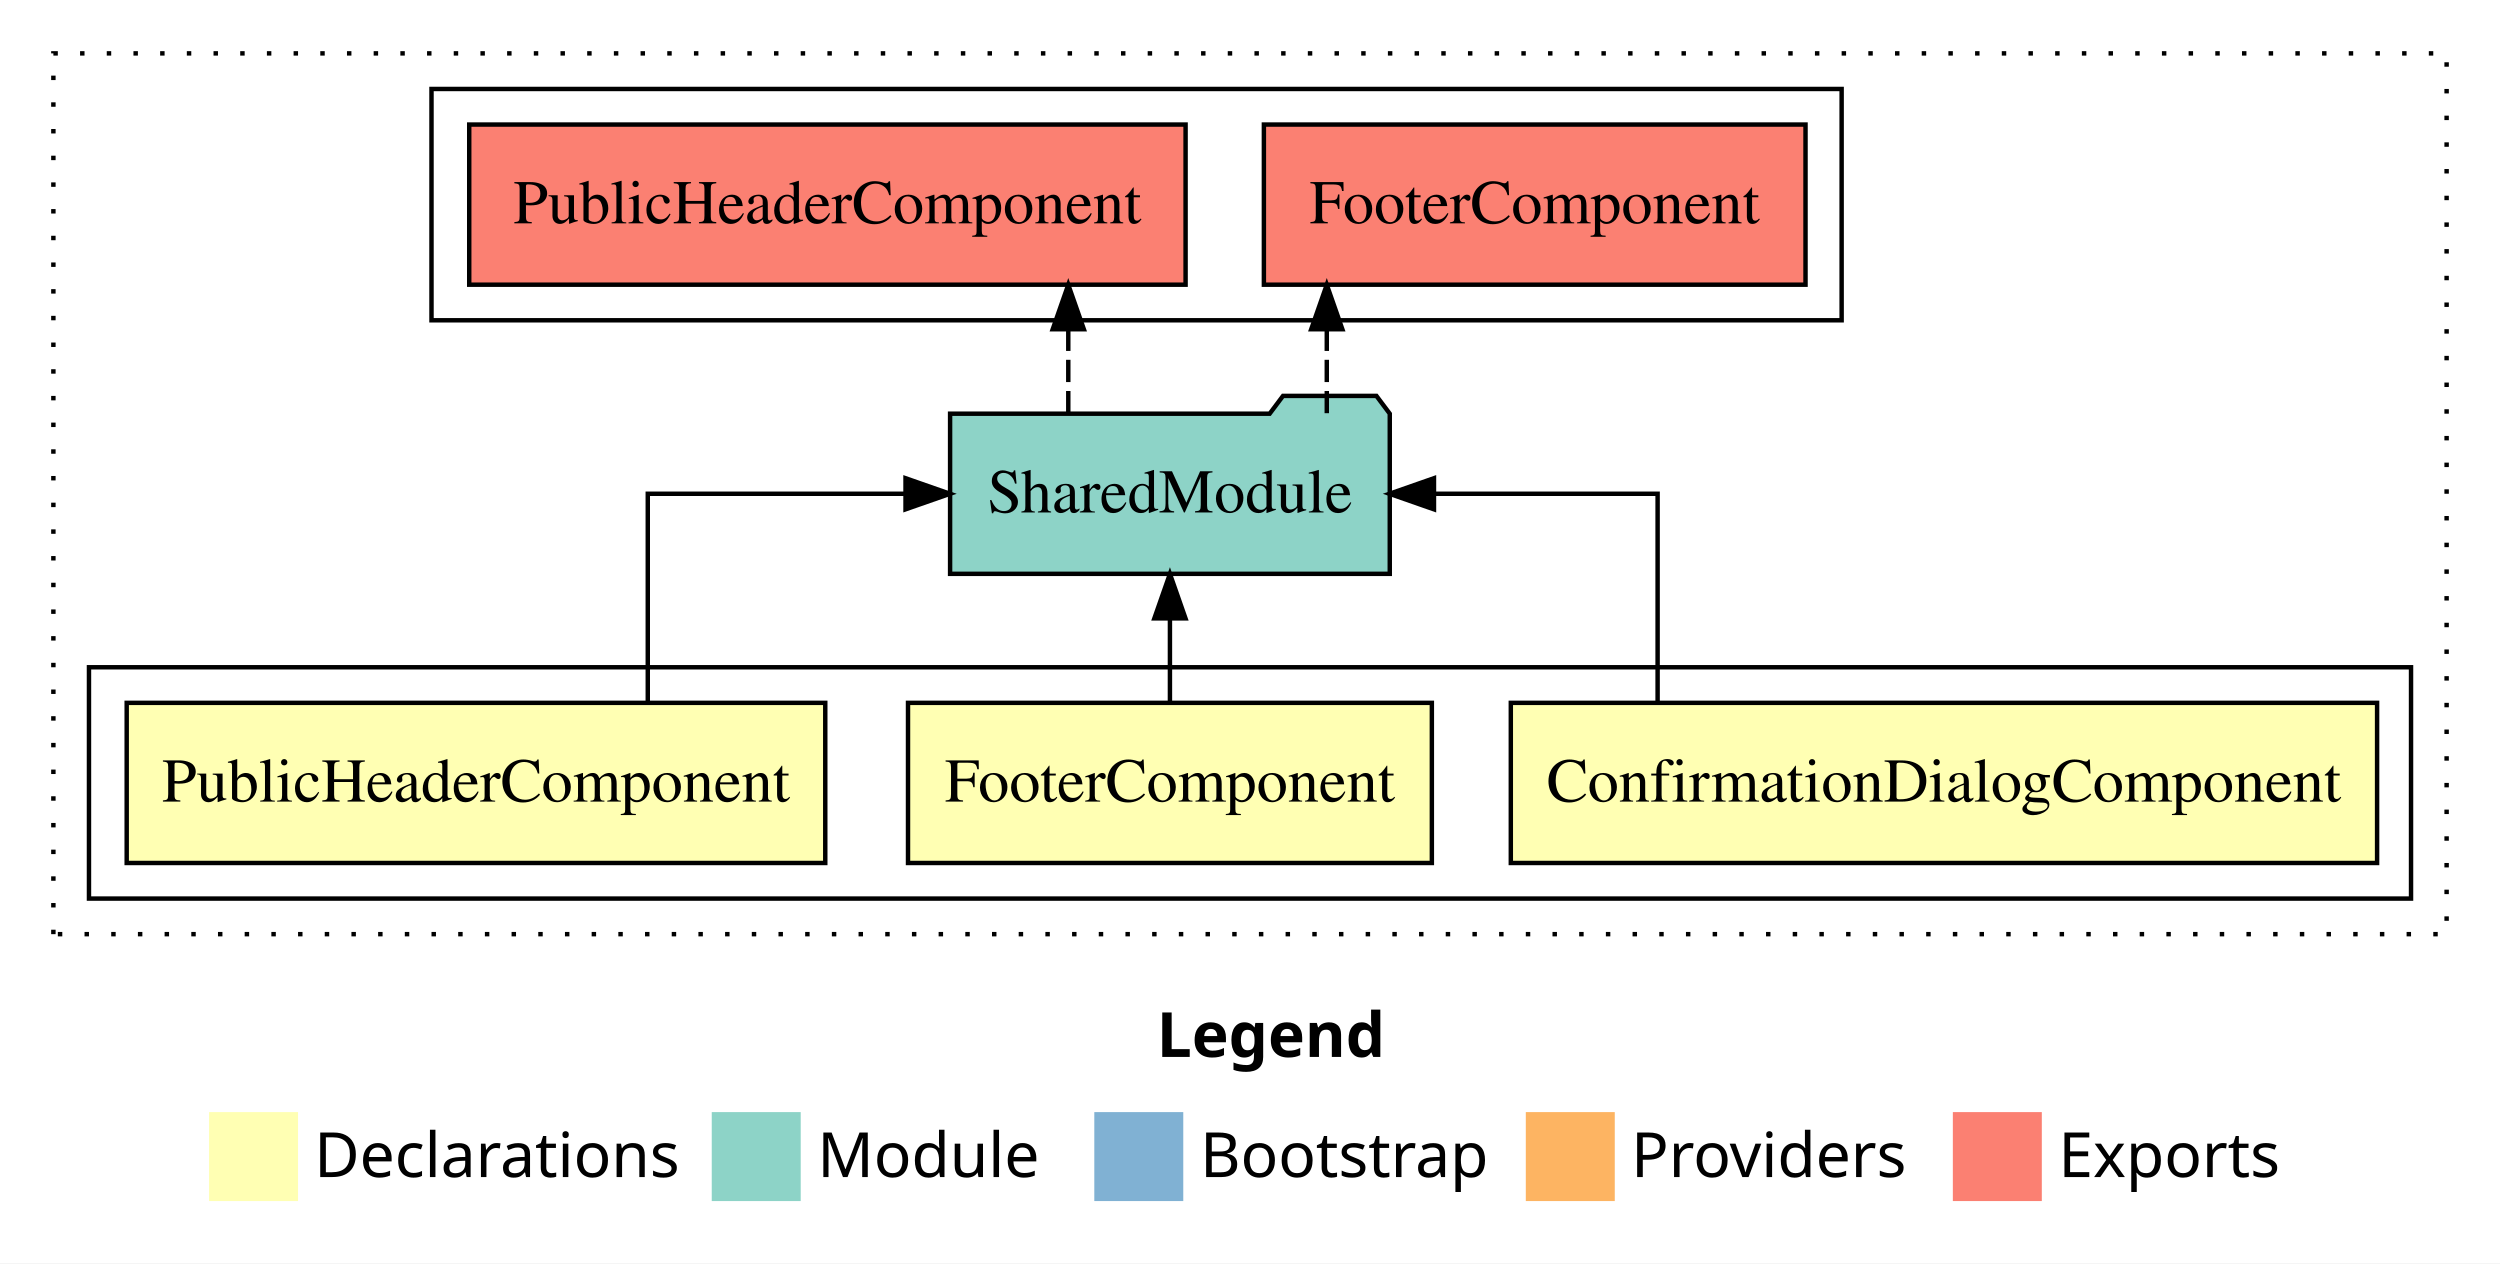
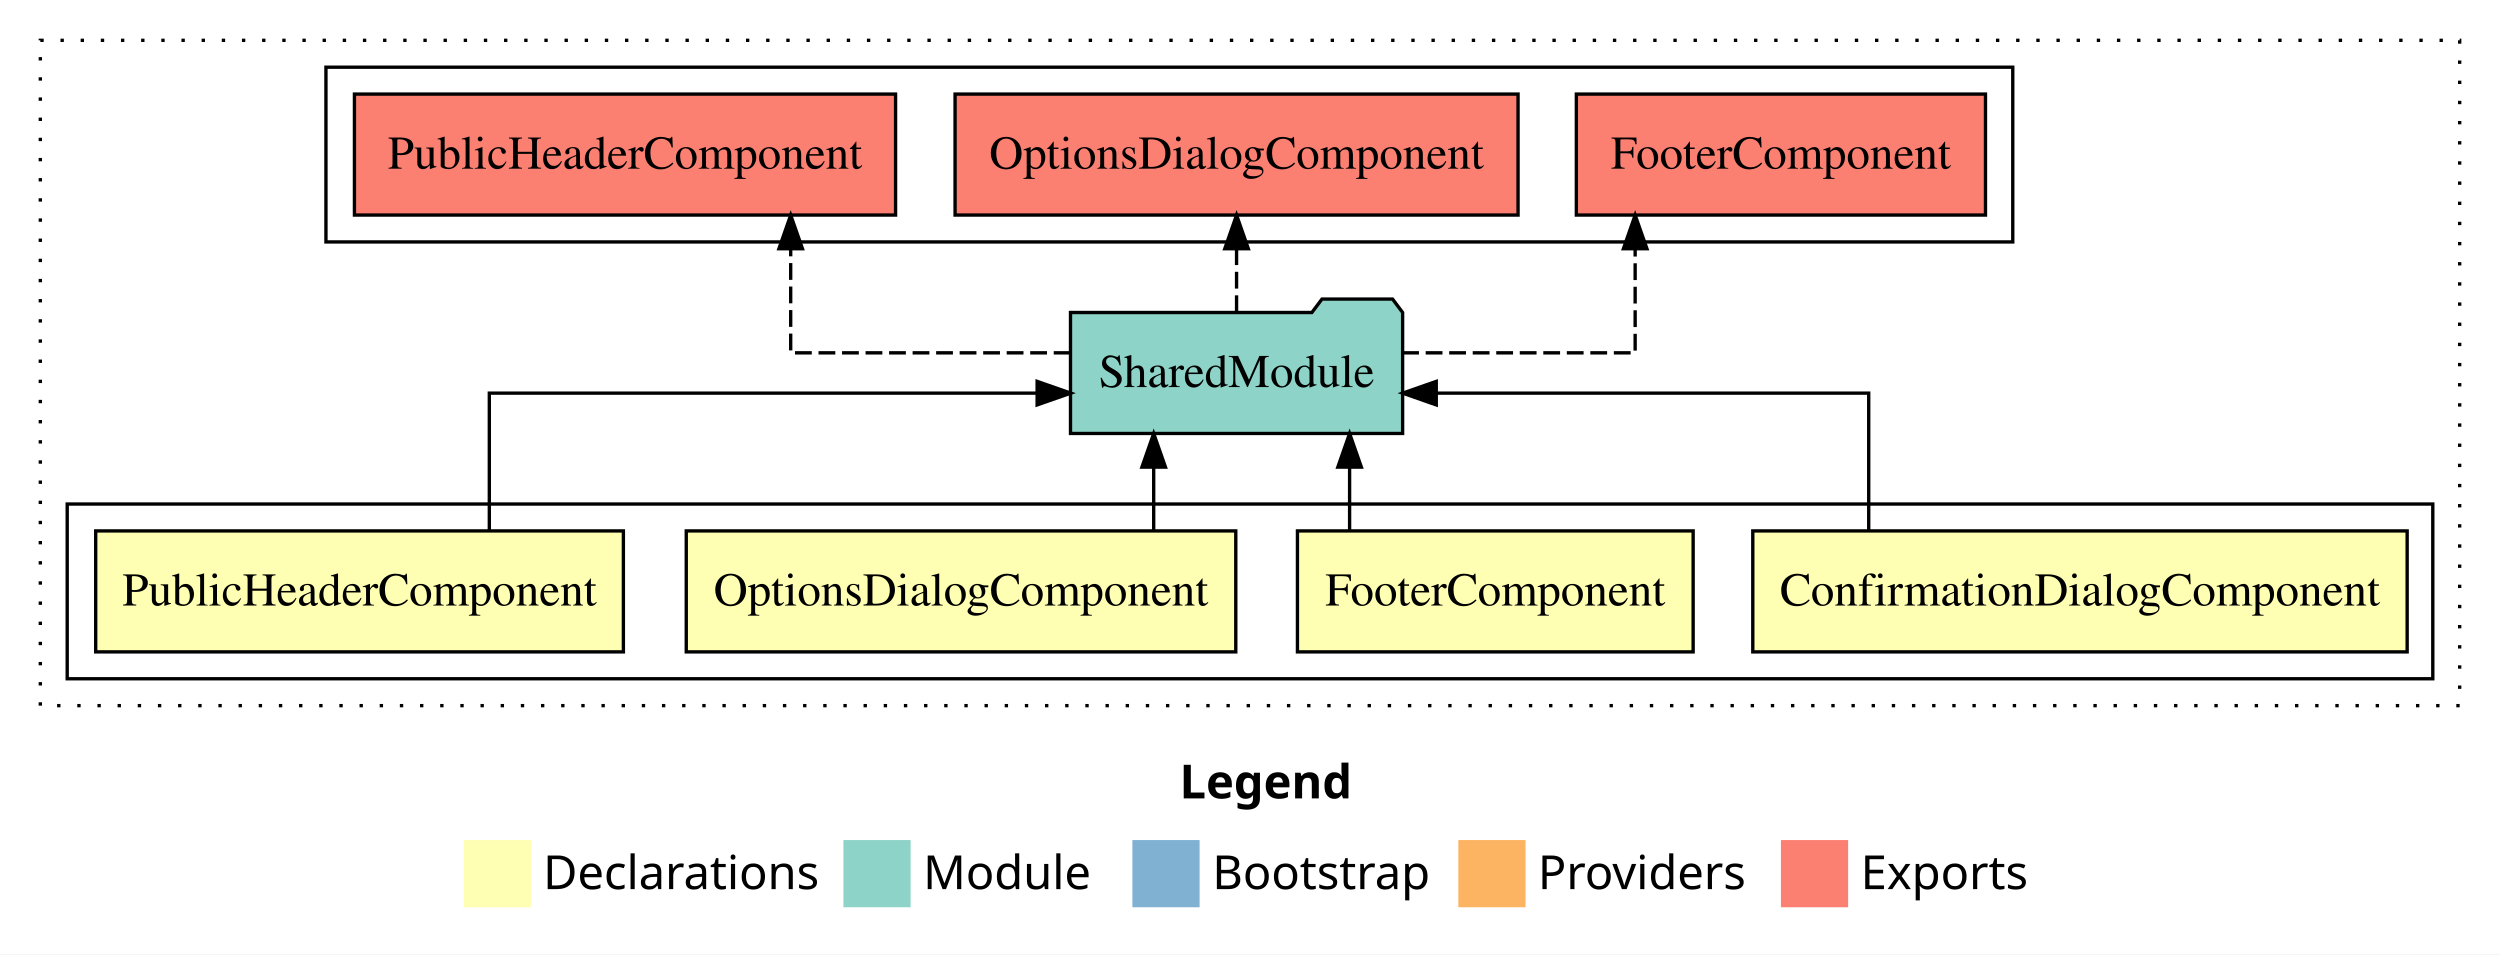
- <svg xmlns="http://www.w3.org/2000/svg" width="562pt" height="284pt" viewBox="0.00 0.00 562.00 284.00">
+ <svg xmlns="http://www.w3.org/2000/svg" width="744pt" height="284pt" viewBox="0.00 0.00 744.00 284.00">
  <g id="graph0" class="graph" transform="scale(1 1) rotate(0) translate(4 280)">
-     <polygon fill="white" stroke="transparent" points="-4,4 -4,-280 558,-280 558,4 -4,4" />
-     <text text-anchor="start" x="256.01" y="-42.4" font-family="sans-serif" font-weight="bold" font-size="14.00">Legend</text>
-     <polygon fill="#ffffb3" stroke="transparent" points="43,-10 43,-30 63,-30 63,-10 43,-10" />
-     <text text-anchor="start" x="66.63" y="-15.4" font-family="sans-serif" font-size="14.00">  Declarations</text>
-     <polygon fill="#8dd3c7" stroke="transparent" points="156,-10 156,-30 176,-30 176,-10 156,-10" />
-     <text text-anchor="start" x="179.73" y="-15.4" font-family="sans-serif" font-size="14.00">  Module</text>
-     <polygon fill="#80b1d3" stroke="transparent" points="242,-10 242,-30 262,-30 262,-10 242,-10" />
-     <text text-anchor="start" x="265.78" y="-15.4" font-family="sans-serif" font-size="14.00">  Bootstrap</text>
-     <polygon fill="#fdb462" stroke="transparent" points="339,-10 339,-30 359,-30 359,-10 339,-10" />
-     <text text-anchor="start" x="362.67" y="-15.4" font-family="sans-serif" font-size="14.00">  Providers</text>
-     <polygon fill="#fb8072" stroke="transparent" points="435,-10 435,-30 455,-30 455,-10 435,-10" />
-     <text text-anchor="start" x="458.73" y="-15.4" font-family="sans-serif" font-size="14.00">  Exports</text>
+     <polygon fill="white" stroke="transparent" points="-4,4 -4,-280 740,-280 740,4 -4,4" />
+     <text text-anchor="start" x="347.01" y="-42.4" font-family="sans-serif" font-weight="bold" font-size="14.00">Legend</text>
+     <polygon fill="#ffffb3" stroke="transparent" points="134,-10 134,-30 154,-30 154,-10 134,-10" />
+     <text text-anchor="start" x="157.63" y="-15.4" font-family="sans-serif" font-size="14.00">  Declarations</text>
+     <polygon fill="#8dd3c7" stroke="transparent" points="247,-10 247,-30 267,-30 267,-10 247,-10" />
+     <text text-anchor="start" x="270.73" y="-15.4" font-family="sans-serif" font-size="14.00">  Module</text>
+     <polygon fill="#80b1d3" stroke="transparent" points="333,-10 333,-30 353,-30 353,-10 333,-10" />
+     <text text-anchor="start" x="356.78" y="-15.4" font-family="sans-serif" font-size="14.00">  Bootstrap</text>
+     <polygon fill="#fdb462" stroke="transparent" points="430,-10 430,-30 450,-30 450,-10 430,-10" />
+     <text text-anchor="start" x="453.67" y="-15.4" font-family="sans-serif" font-size="14.00">  Providers</text>
+     <polygon fill="#fb8072" stroke="transparent" points="526,-10 526,-30 546,-30 546,-10 526,-10" />
+     <text text-anchor="start" x="549.73" y="-15.4" font-family="sans-serif" font-size="14.00">  Exports</text>
    <g id="clust1" class="cluster">
-       <polygon fill="none" stroke="black" stroke-dasharray="1,5" points="8,-70 8,-268 546,-268 546,-70 8,-70" />
-     </g>
-     <g id="clust7" class="cluster">
-       <polygon fill="none" stroke="black" points="93,-208 93,-260 410,-260 410,-208 93,-208" />
+       <polygon fill="none" stroke="black" stroke-dasharray="1,5" points="8,-70 8,-268 728,-268 728,-70 8,-70" />
    </g>
    <g id="clust2" class="cluster">
-       <polygon fill="none" stroke="black" points="16,-78 16,-130 538,-130 538,-78 16,-78" />
+       <polygon fill="none" stroke="black" points="16,-78 16,-130 720,-130 720,-78 16,-78" />
+     </g>
+     <g id="clust8" class="cluster">
+       <polygon fill="none" stroke="black" points="93,-208 93,-260 595,-260 595,-208 93,-208" />
    </g>
    <g id="node1" class="node">
-       <polygon fill="#ffffb3" stroke="black" points="530.37,-122 335.63,-122 335.63,-86 530.37,-86 530.37,-122" />
-       <text text-anchor="middle" x="433" y="-99.8" font-family="Times,serif" font-size="14.00">ConfirmationDialogComponent</text>
+       <polygon fill="#ffffb3" stroke="black" points="712.37,-122 517.63,-122 517.63,-86 712.37,-86 712.37,-122" />
+       <text text-anchor="middle" x="615" y="-99.8" font-family="Times,serif" font-size="14.00">ConfirmationDialogComponent</text>
+     </g>
+     <g id="node5" class="node">
+       <polygon fill="#8dd3c7" stroke="black" points="413.42,-187 410.42,-191 389.42,-191 386.42,-187 314.58,-187 314.58,-151 413.42,-151 413.42,-187" />
+       <text text-anchor="middle" x="364" y="-164.8" font-family="Times,serif" font-size="14.00">SharedModule</text>
+     </g>
+     <g id="edge1" class="edge">
+       <path fill="none" stroke="black" d="M552.13,-122.02C552.13,-139.37 552.13,-163 552.13,-163 552.13,-163 423.43,-163 423.43,-163" />
+       <polygon fill="black" stroke="black" points="423.43,-159.5 413.43,-163 423.43,-166.5 423.43,-159.5" />
+     </g>
+     <g id="node2" class="node">
+       <polygon fill="#ffffb3" stroke="black" points="499.88,-122 382.12,-122 382.12,-86 499.88,-86 499.88,-122" />
+       <text text-anchor="middle" x="441" y="-99.8" font-family="Times,serif" font-size="14.00">FooterComponent</text>
+     </g>
+     <g id="edge2" class="edge">
+       <path fill="none" stroke="black" d="M397.64,-122.11C397.64,-122.11 397.64,-140.99 397.64,-140.99" />
+       <polygon fill="black" stroke="black" points="394.14,-140.99 397.64,-150.99 401.14,-140.99 394.14,-140.99" />
+     </g>
+     <g id="node3" class="node">
+       <polygon fill="#ffffb3" stroke="black" points="363.77,-122 200.23,-122 200.23,-86 363.77,-86 363.77,-122" />
+       <text text-anchor="middle" x="282" y="-99.8" font-family="Times,serif" font-size="14.00">OptionsDialogComponent</text>
+     </g>
+     <g id="edge3" class="edge">
+       <path fill="none" stroke="black" d="M339.34,-122.11C339.34,-122.11 339.34,-140.99 339.34,-140.99" />
+       <polygon fill="black" stroke="black" points="335.84,-140.99 339.34,-150.99 342.84,-140.99 335.84,-140.99" />
    </g>
    <g id="node4" class="node">
-       <polygon fill="#8dd3c7" stroke="black" points="308.42,-187 305.42,-191 284.42,-191 281.42,-187 209.58,-187 209.58,-151 308.42,-151 308.42,-187" />
-       <text text-anchor="middle" x="259" y="-164.8" font-family="Times,serif" font-size="14.00">SharedModule</text>
-     </g>
-     <g id="edge1" class="edge">
-       <path fill="none" stroke="black" d="M368.63,-122.11C368.63,-141.34 368.63,-169 368.63,-169 368.63,-169 318.36,-169 318.36,-169" />
-       <polygon fill="black" stroke="black" points="318.36,-165.5 308.36,-169 318.36,-172.5 318.36,-165.5" />
-     </g>
-     <g id="node2" class="node">
-       <polygon fill="#ffffb3" stroke="black" points="317.88,-122 200.12,-122 200.12,-86 317.88,-86 317.88,-122" />
-       <text text-anchor="middle" x="259" y="-99.8" font-family="Times,serif" font-size="14.00">FooterComponent</text>
-     </g>
-     <g id="edge2" class="edge">
-       <path fill="none" stroke="black" d="M259,-122.11C259,-122.11 259,-140.99 259,-140.99" />
-       <polygon fill="black" stroke="black" points="255.5,-140.99 259,-150.99 262.5,-140.99 255.5,-140.99" />
-     </g>
-     <g id="node3" class="node">
      <polygon fill="#ffffb3" stroke="black" points="181.52,-122 24.48,-122 24.48,-86 181.52,-86 181.52,-122" />
      <text text-anchor="middle" x="103" y="-99.8" font-family="Times,serif" font-size="14.00">PublicHeaderComponent</text>
    </g>
-     <g id="edge3" class="edge">
-       <path fill="none" stroke="black" d="M141.62,-122.11C141.62,-141.34 141.62,-169 141.62,-169 141.62,-169 199.56,-169 199.56,-169" />
-       <polygon fill="black" stroke="black" points="199.56,-172.5 209.56,-169 199.56,-165.5 199.56,-172.5" />
-     </g>
-     <g id="node5" class="node">
-       <polygon fill="#fb8072" stroke="black" points="401.88,-252 280.12,-252 280.12,-216 401.88,-216 401.88,-252" />
-       <text text-anchor="middle" x="341" y="-229.8" font-family="Times,serif" font-size="14.00">FooterComponent </text>
-     </g>
    <g id="edge4" class="edge">
-       <path fill="none" stroke="black" stroke-dasharray="5,2" d="M294.26,-187.11C294.26,-187.11 294.26,-205.99 294.26,-205.99" />
-       <polygon fill="black" stroke="black" points="290.76,-205.99 294.26,-215.99 297.76,-205.99 290.76,-205.99" />
+       <path fill="none" stroke="black" d="M141.62,-122.02C141.62,-139.37 141.62,-163 141.62,-163 141.62,-163 304.65,-163 304.65,-163" />
+       <polygon fill="black" stroke="black" points="304.65,-166.5 314.65,-163 304.65,-159.5 304.65,-166.5" />
    </g>
    <g id="node6" class="node">
+       <polygon fill="#fb8072" stroke="black" points="586.88,-252 465.12,-252 465.12,-216 586.88,-216 586.88,-252" />
+       <text text-anchor="middle" x="526" y="-229.8" font-family="Times,serif" font-size="14.00">FooterComponent </text>
+     </g>
+     <g id="edge5" class="edge">
+       <path fill="none" stroke="black" stroke-dasharray="5,2" d="M413.28,-175C445.87,-175 482.62,-175 482.62,-175 482.62,-175 482.62,-205.98 482.62,-205.98" />
+       <polygon fill="black" stroke="black" points="479.13,-205.98 482.62,-215.98 486.13,-205.98 479.13,-205.98" />
+     </g>
+     <g id="node7" class="node">
+       <polygon fill="#fb8072" stroke="black" points="447.77,-252 280.23,-252 280.23,-216 447.77,-216 447.77,-252" />
+       <text text-anchor="middle" x="364" y="-229.8" font-family="Times,serif" font-size="14.00">OptionsDialogComponent </text>
+     </g>
+     <g id="edge6" class="edge">
+       <path fill="none" stroke="black" stroke-dasharray="5,2" d="M364,-187.11C364,-187.11 364,-205.99 364,-205.99" />
+       <polygon fill="black" stroke="black" points="360.5,-205.99 364,-215.99 367.5,-205.99 360.5,-205.99" />
+     </g>
+     <g id="node8" class="node">
      <polygon fill="#fb8072" stroke="black" points="262.52,-252 101.48,-252 101.48,-216 262.52,-216 262.52,-252" />
      <text text-anchor="middle" x="182" y="-229.8" font-family="Times,serif" font-size="14.00">PublicHeaderComponent </text>
    </g>
-     <g id="edge5" class="edge">
-       <path fill="none" stroke="black" stroke-dasharray="5,2" d="M236.15,-187.11C236.15,-187.11 236.15,-205.99 236.15,-205.99" />
-       <polygon fill="black" stroke="black" points="232.65,-205.99 236.15,-215.99 239.65,-205.99 232.65,-205.99" />
+     <g id="edge7" class="edge">
+       <path fill="none" stroke="black" stroke-dasharray="5,2" d="M314.59,-175C276.87,-175 231.31,-175 231.31,-175 231.31,-175 231.31,-205.98 231.31,-205.98" />
+       <polygon fill="black" stroke="black" points="227.81,-205.98 231.31,-215.98 234.81,-205.98 227.81,-205.98" />
    </g>
  </g>
</svg>
